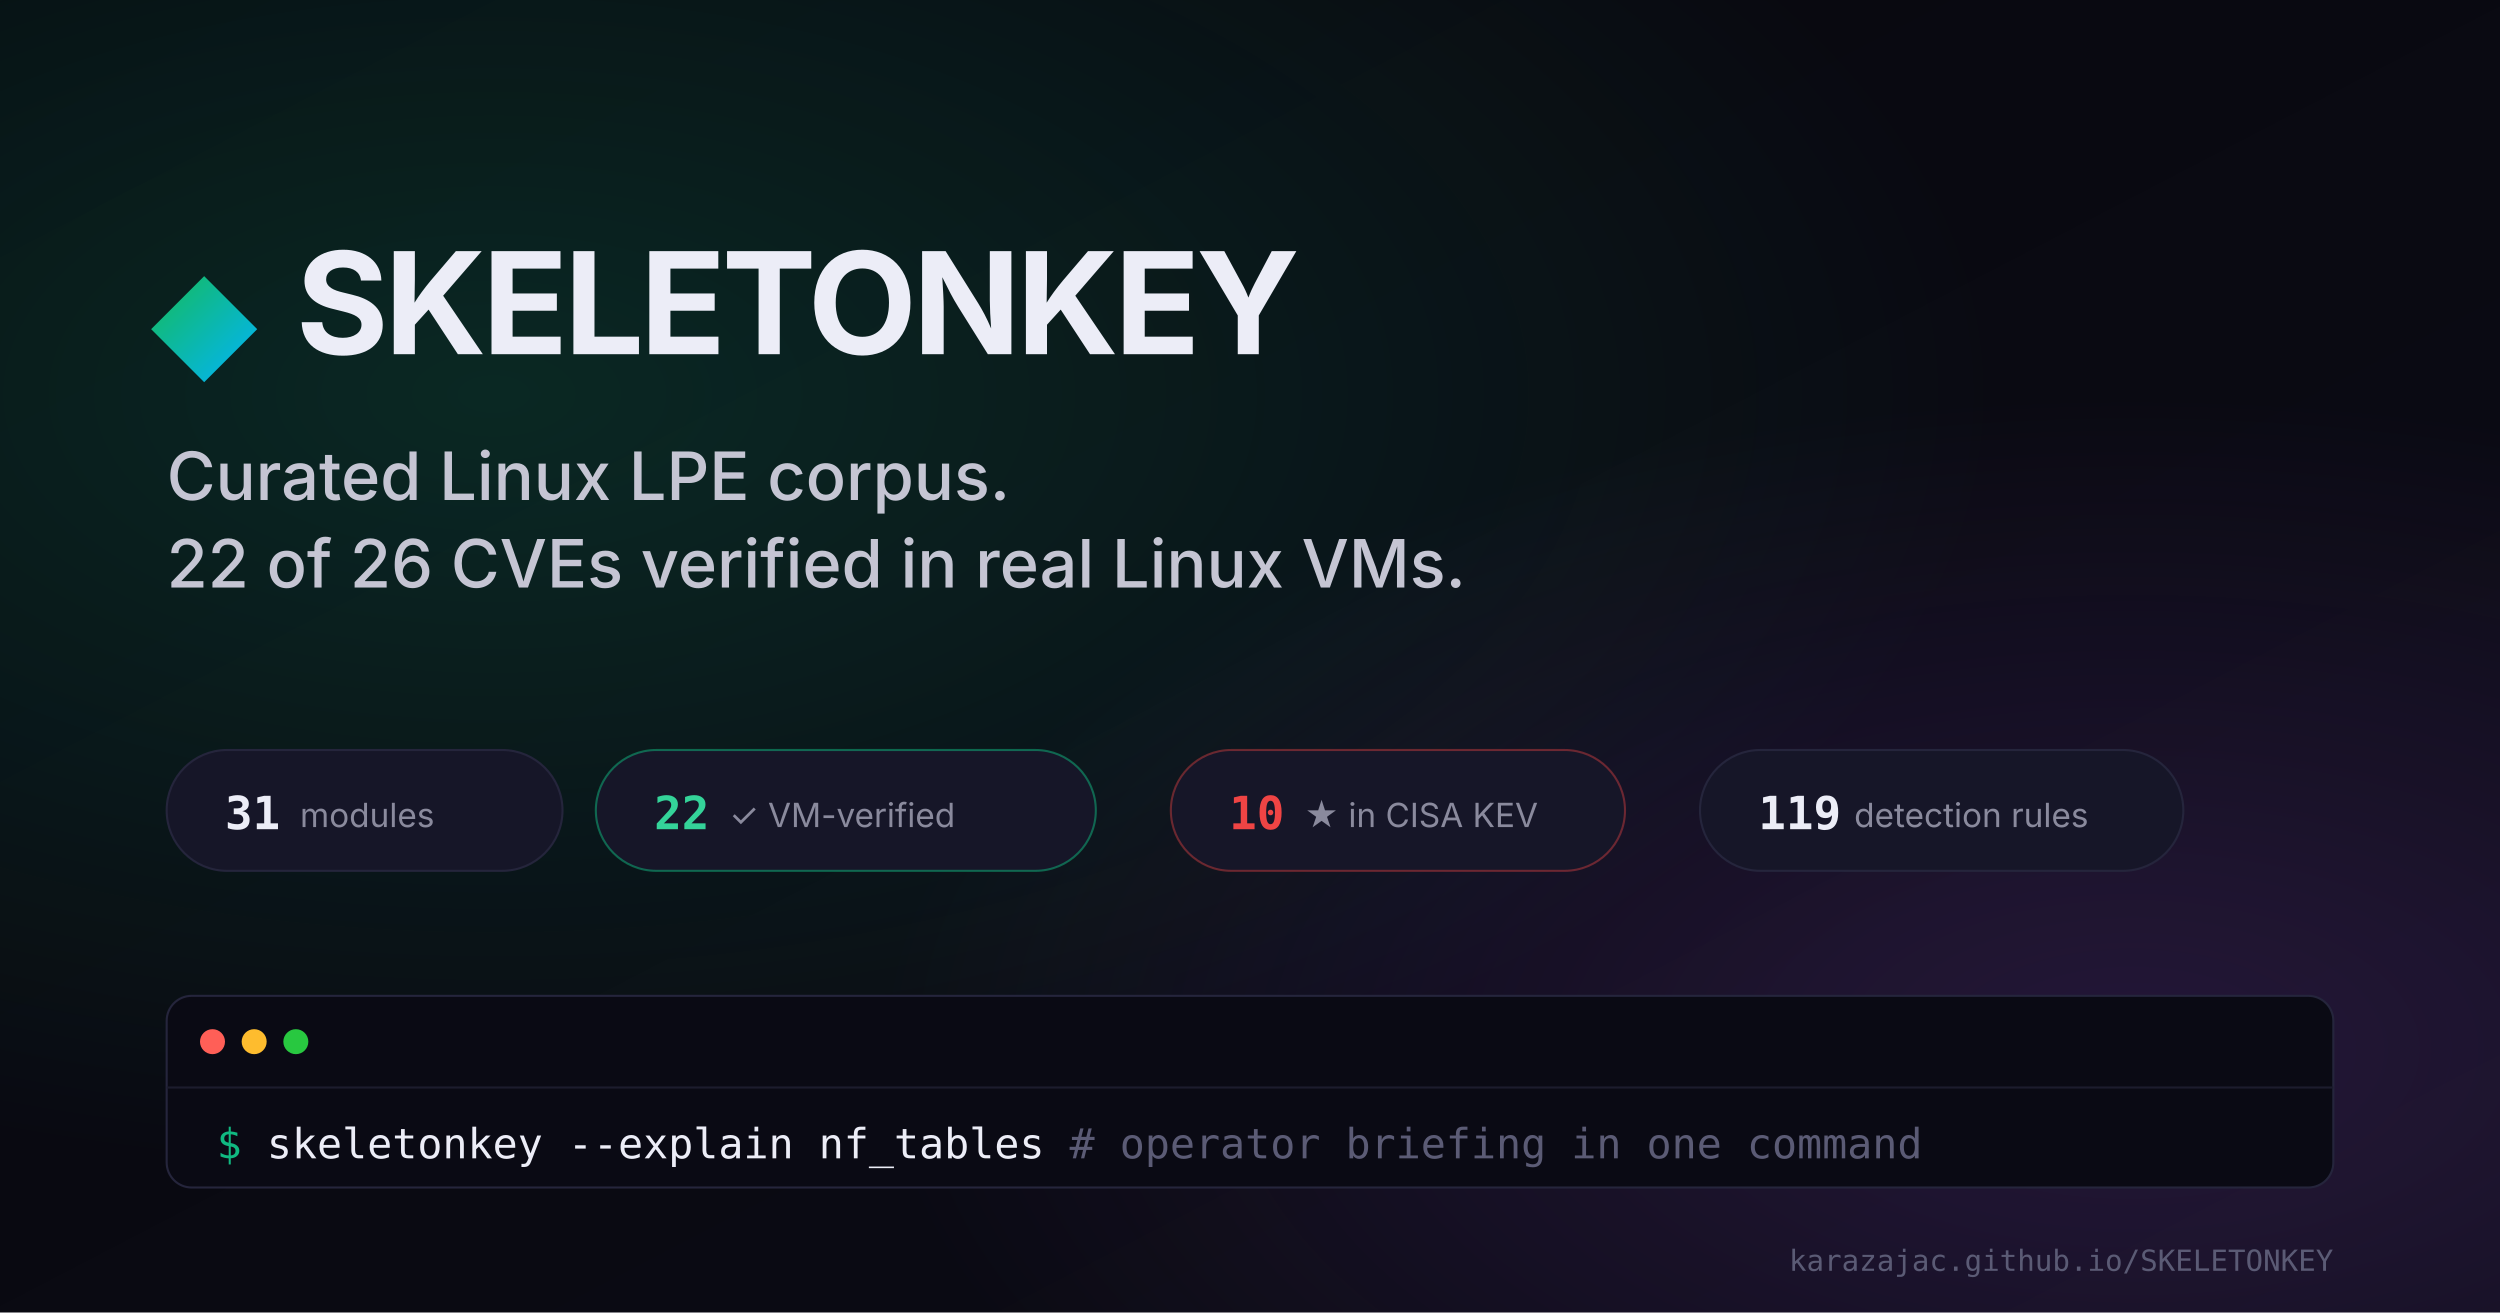
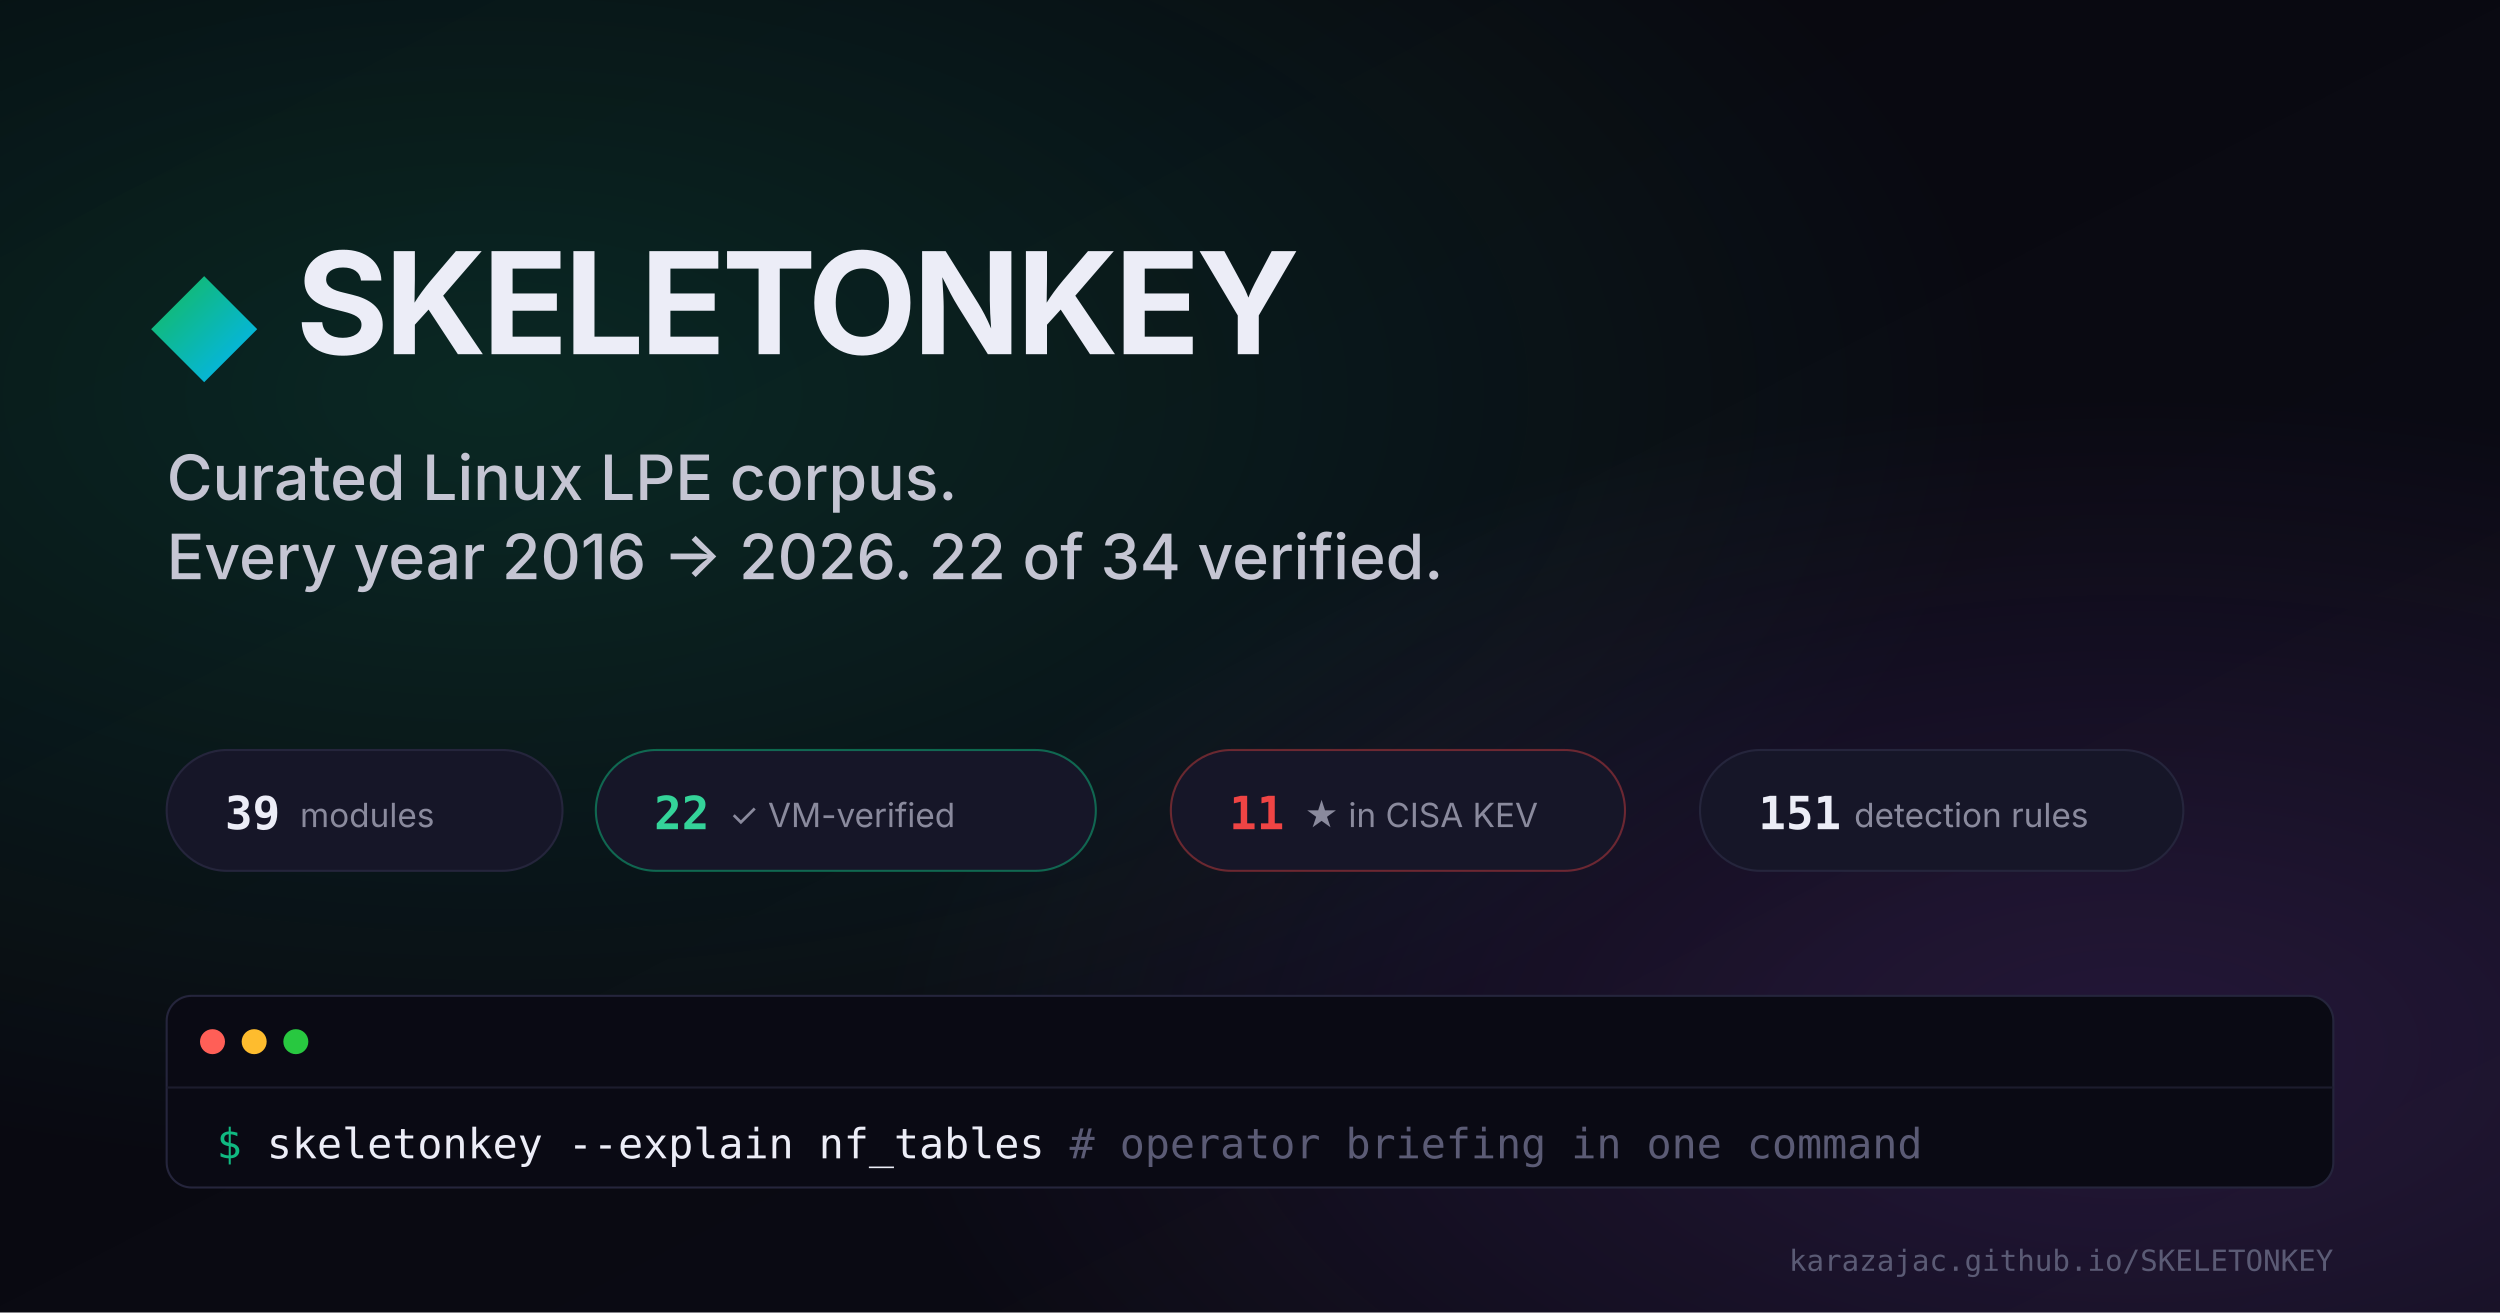
<svg xmlns="http://www.w3.org/2000/svg" width="1200" height="630" viewBox="0 0 1200 630">
  <defs>
    <linearGradient id="bg" x1="0" y1="0" x2="1" y2="1">
      <stop offset="0" stop-color="#07070d" />
      <stop offset="1" stop-color="#0c0c16" />
    </linearGradient>
    <linearGradient id="brand" x1="0" y1="0" x2="1" y2="0">
      <stop offset="0" stop-color="#10b981" />
      <stop offset="1" stop-color="#06b6d4" />
    </linearGradient>
    <radialGradient id="glow1" cx="0.2" cy="0.3" r="0.6">
      <stop offset="0" stop-color="#10b981" stop-opacity="0.18" />
      <stop offset="1" stop-color="#10b981" stop-opacity="0" />
    </radialGradient>
    <radialGradient id="glow2" cx="0.85" cy="0.8" r="0.5">
      <stop offset="0" stop-color="#a855f7" stop-opacity="0.16" />
      <stop offset="1" stop-color="#a855f7" stop-opacity="0" />
    </radialGradient>
  </defs>
  <rect width="1200" height="630" fill="url(#bg)" />
  <rect width="1200" height="630" fill="url(#glow1)" />
  <rect width="1200" height="630" fill="url(#glow2)" />
  <g transform="translate(80,140)">
    <rect x="0" y="0" width="36" height="36" transform="rotate(45 18 18)" fill="url(#brand)" />
  </g>
  <text x="142" y="170" font-family="'Space Grotesk','Inter',sans-serif" font-weight="700" font-size="68" fill="#ecedf7" letter-spacing="-2">
    SKELETONKEY
  </text>
-   <text x="80" y="240" font-family="'Inter',sans-serif" font-size="32" fill="#c5c5d3" font-weight="500">
+   <text x="80" y="240" font-family="'Inter',sans-serif" font-size="30" fill="#c5c5d3" font-weight="500">
    Curated Linux LPE corpus.
  </text>
-   <text x="80" y="282" font-family="'Inter',sans-serif" font-size="32" fill="#c5c5d3" font-weight="500">
-     22 of 26 CVEs verified in real Linux VMs.
+   <text x="80" y="278" font-family="'Inter',sans-serif" font-size="30" fill="#c5c5d3" font-weight="500">
+     Every year 2016 → 2026. 22 of 34 verified.
  </text>
  <g transform="translate(80,360)">
    <rect x="0" y="0" width="190" height="58" rx="29" fill="#161628" stroke="#25253c" />
-     <text x="28" y="38" font-family="'JetBrains Mono',monospace" font-weight="700" font-size="22" fill="#ecedf7">31</text>
+     <text x="28" y="38" font-family="'JetBrains Mono',monospace" font-weight="700" font-size="22" fill="#ecedf7">39</text>
    <text x="64" y="37" font-family="'Inter',sans-serif" font-size="16" fill="#8a8a9d">modules</text>
    <rect x="206" y="0" width="240" height="58" rx="29" fill="#161628" stroke="#10b981" stroke-opacity="0.5" />
    <text x="234" y="38" font-family="'JetBrains Mono',monospace" font-weight="700" font-size="22" fill="#34d399">22</text>
    <text x="270" y="37" font-family="'Inter',sans-serif" font-size="16" fill="#8a8a9d">✓ VM-verified</text>
    <rect x="482" y="0" width="218" height="58" rx="29" fill="#161628" stroke="#ef4444" stroke-opacity="0.4" />
-     <text x="510" y="38" font-family="'JetBrains Mono',monospace" font-weight="700" font-size="22" fill="#ef4444">10</text>
+     <text x="510" y="38" font-family="'JetBrains Mono',monospace" font-weight="700" font-size="22" fill="#ef4444">11</text>
    <text x="546" y="37" font-family="'Inter',sans-serif" font-size="16" fill="#8a8a9d">★ in CISA KEV</text>
    <rect x="736" y="0" width="232" height="58" rx="29" fill="#161628" stroke="#25253c" />
-     <text x="764" y="38" font-family="'JetBrains Mono',monospace" font-weight="700" font-size="22" fill="#ecedf7">119</text>
+     <text x="764" y="38" font-family="'JetBrains Mono',monospace" font-weight="700" font-size="22" fill="#ecedf7">151</text>
    <text x="810" y="37" font-family="'Inter',sans-serif" font-size="16" fill="#8a8a9d">detection rules</text>
  </g>
  <g transform="translate(80,478)">
    <rect x="0" y="0" width="1040" height="92" rx="12" fill="#0a0a14" stroke="#25253c" />
    <circle cx="22" cy="22" r="6" fill="#ff5f57" />
    <circle cx="42" cy="22" r="6" fill="#febc2e" />
    <circle cx="62" cy="22" r="6" fill="#28c840" />
    <line x1="0" y1="44" x2="1040" y2="44" stroke="#1c1c2d" />
    <text x="24" y="78" font-family="'JetBrains Mono',monospace" font-size="20" fill="#ecedf7">
      <tspan fill="#10b981">$</tspan> skeletonkey --explain nf_tables    <tspan fill="#5b5b75"># operator briefing in one command</tspan>
    </text>
  </g>
  <text x="1120" y="610" font-family="'JetBrains Mono',monospace" font-size="14" fill="#5b5b75" text-anchor="end">
    karazajac.github.io/SKELETONKEY
  </text>
</svg>
